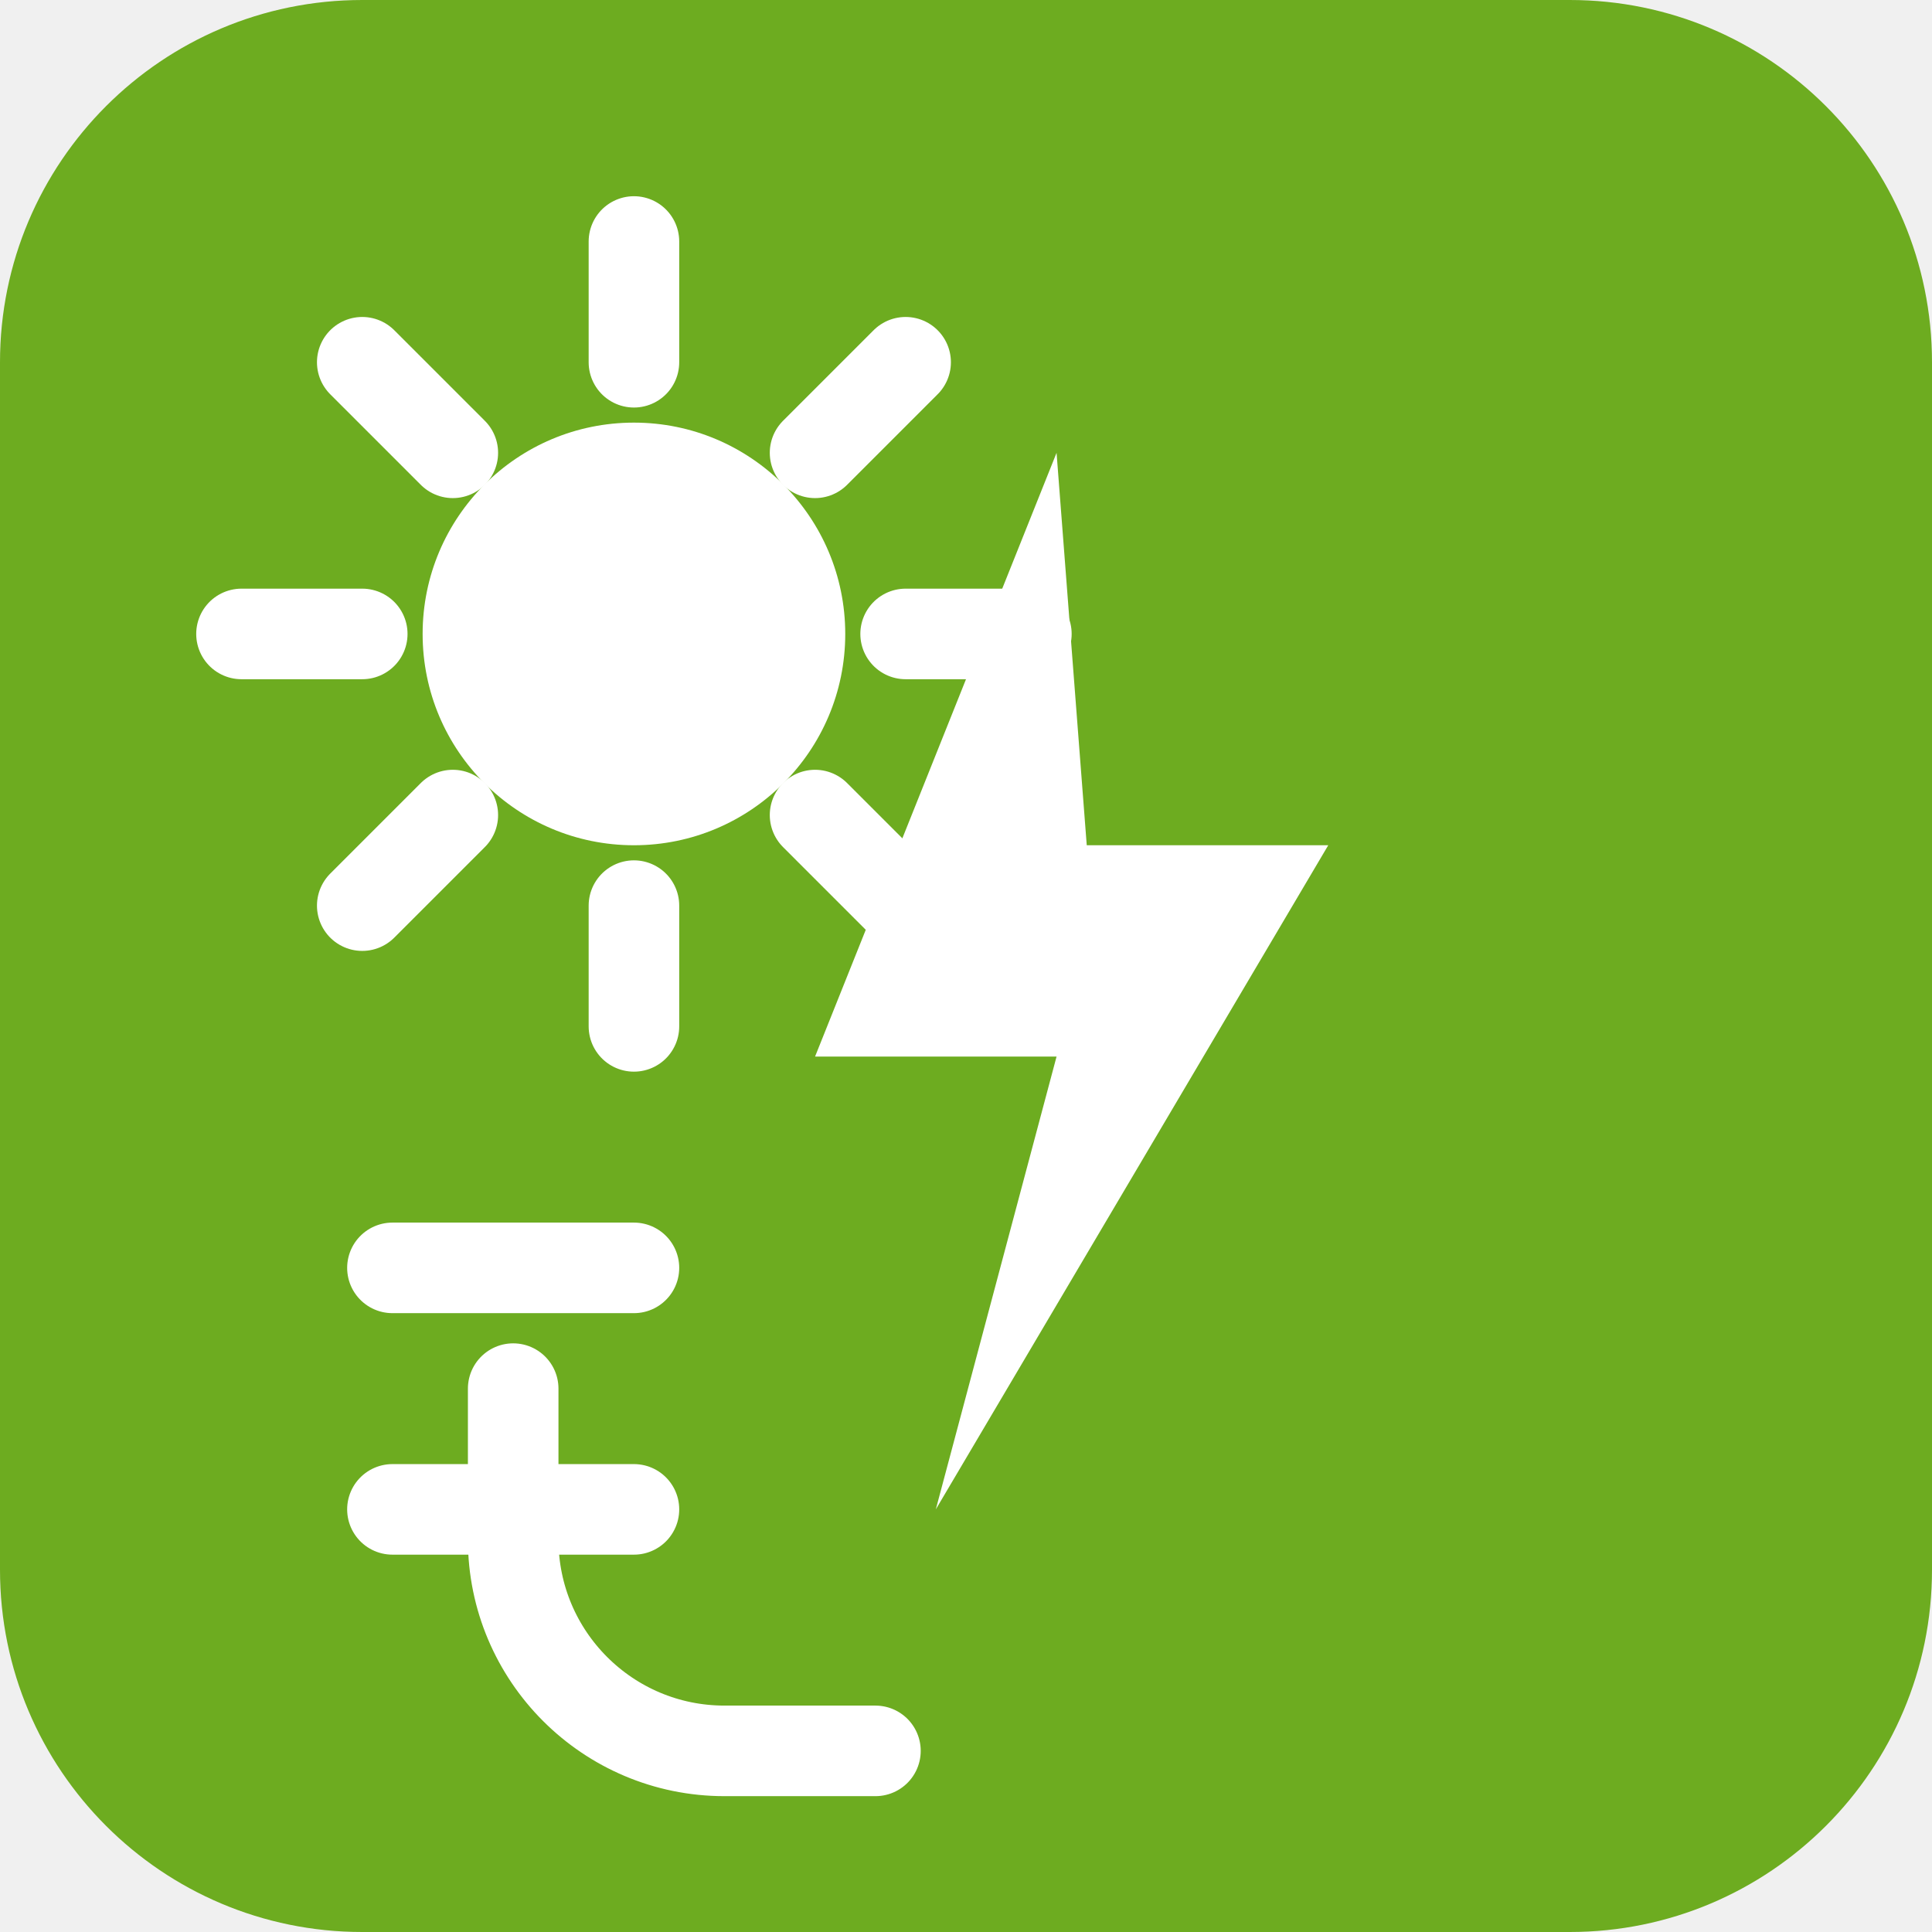
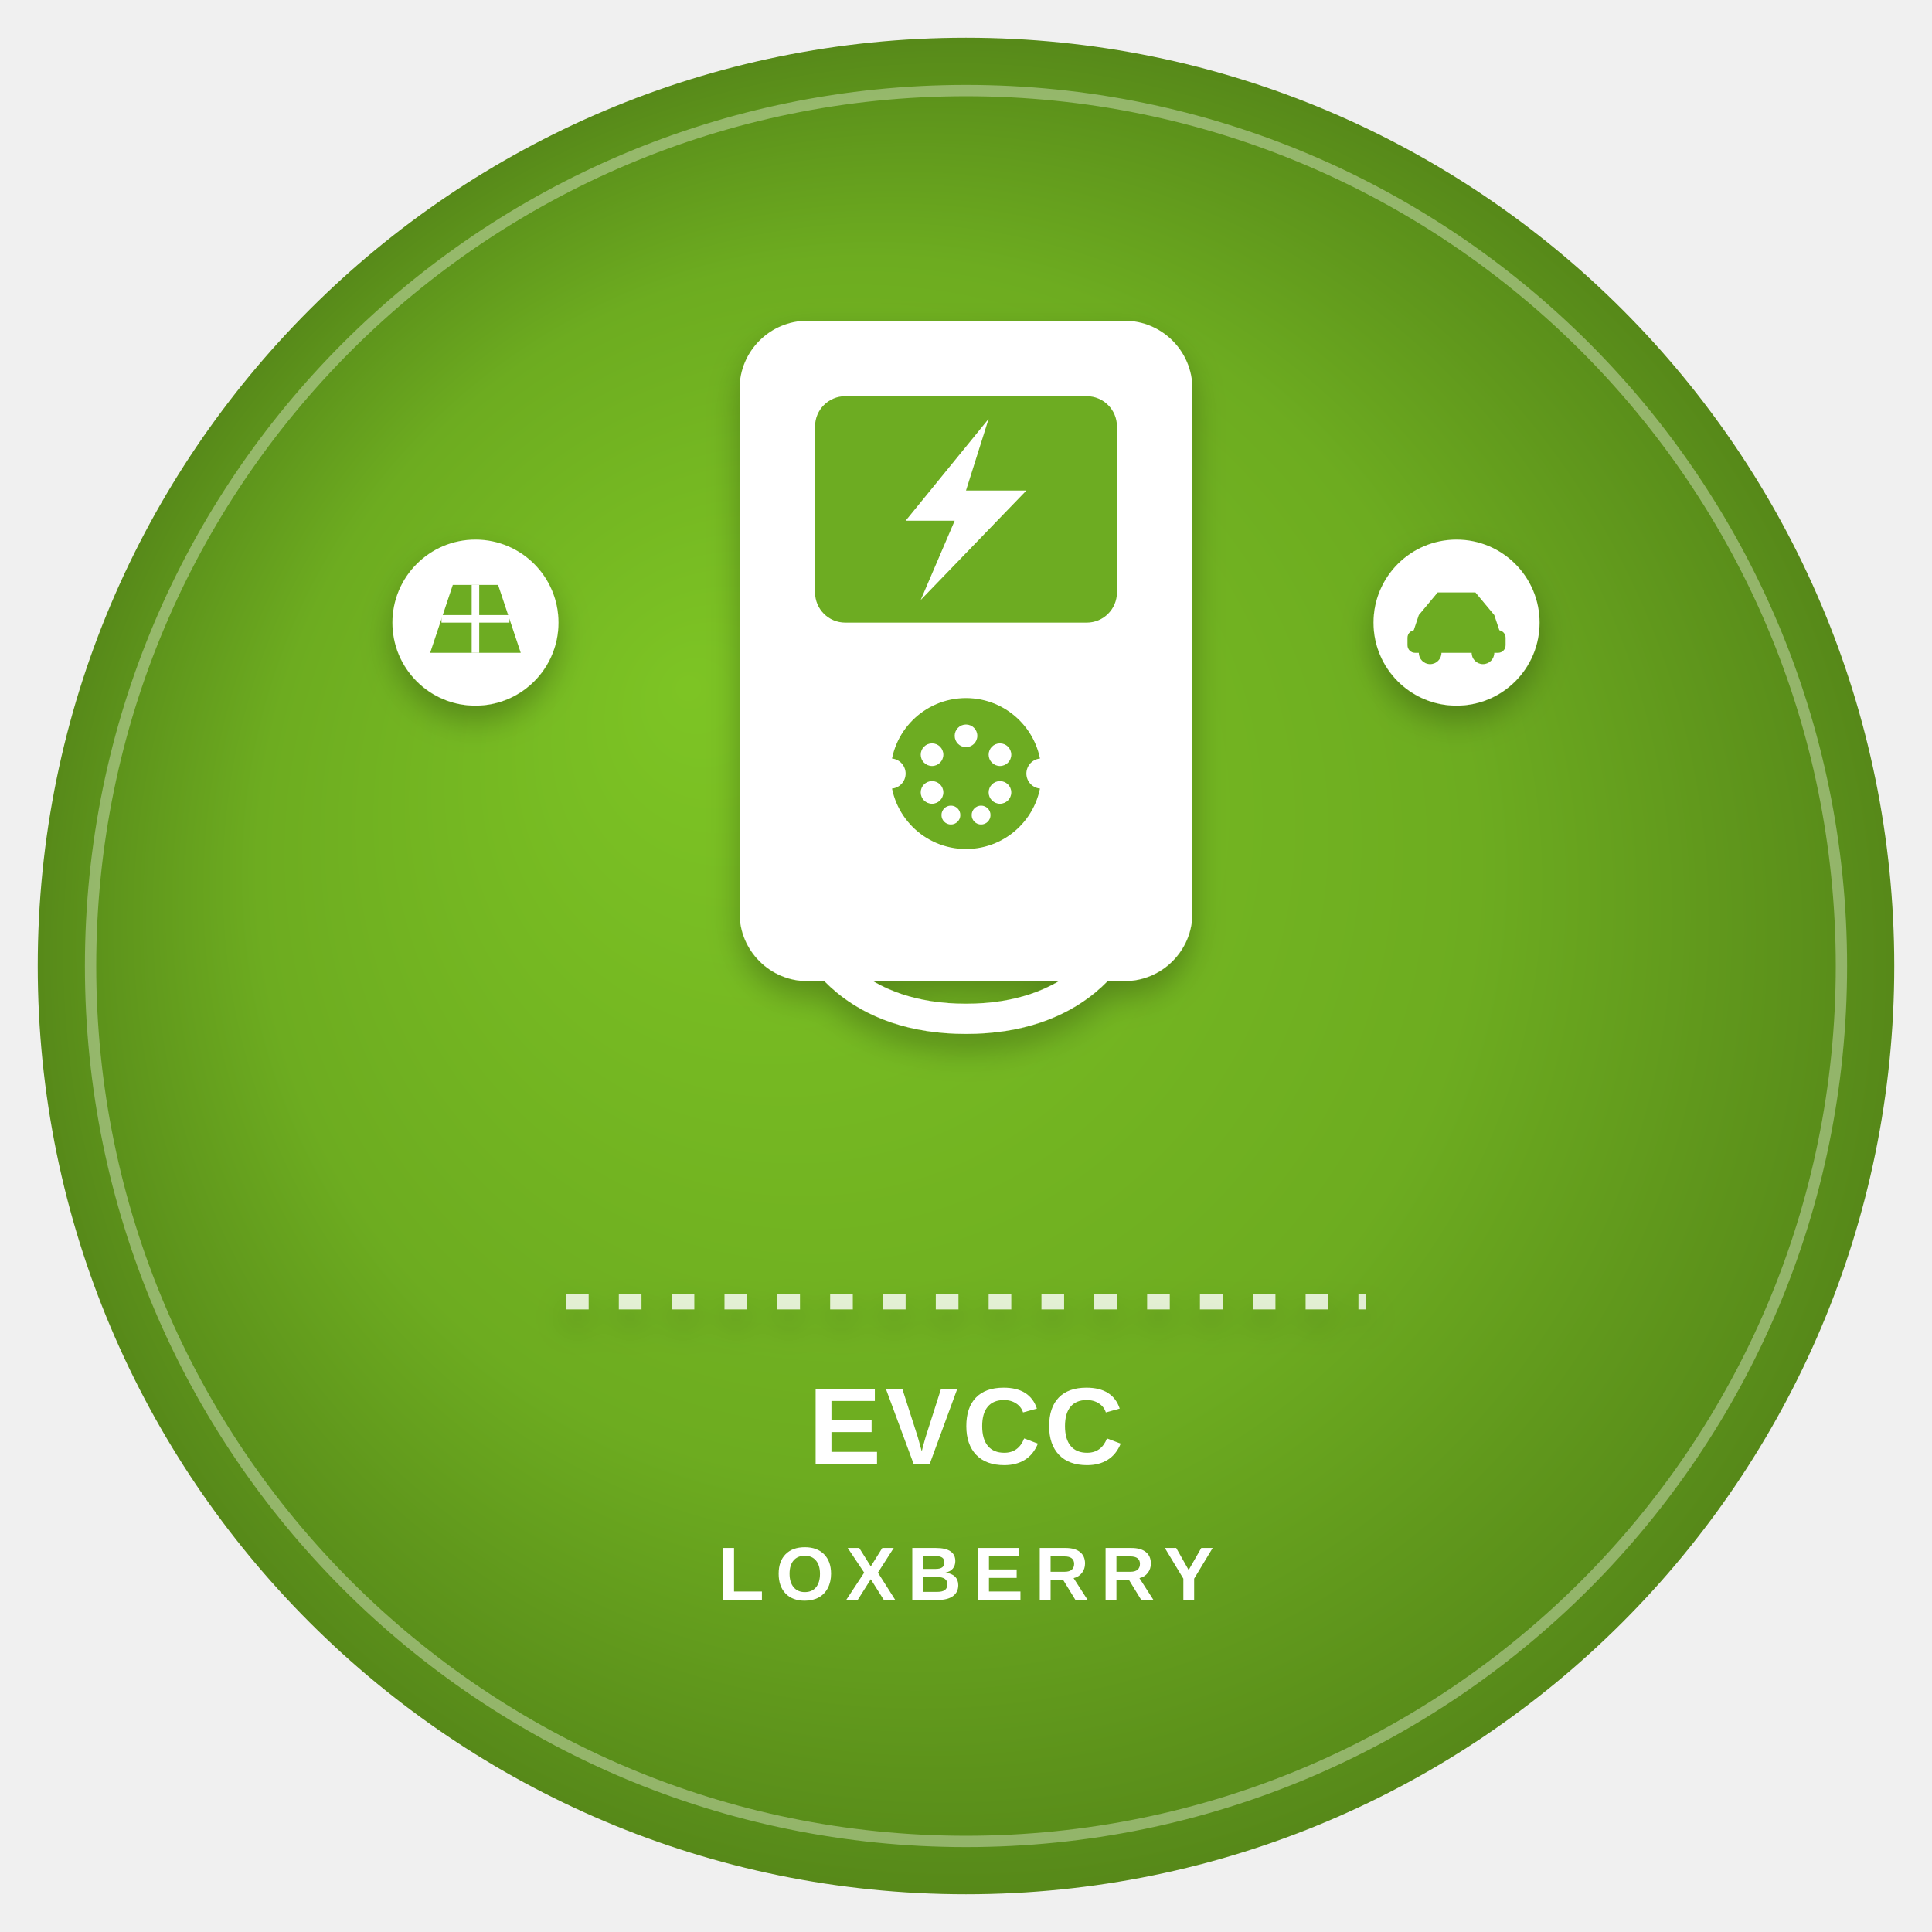
- <svg xmlns="http://www.w3.org/2000/svg" viewBox="0 0 128 128" width="128" height="128">
-   <rect width="128" height="128" rx="24" fill="#6dac20" />
-   <g fill="none" stroke="#ffffff" stroke-width="6" stroke-linecap="round">
-     <circle cx="42" cy="42" r="14" fill="#ffffff" stroke="none" />
-     <path d="M42 16v8M42 60v8M16 42h8M60 42h8M24 24l6 6M54 54l6 6M60 24l-6 6M30 54l-6 6" />
+ <svg xmlns="http://www.w3.org/2000/svg" width="512" height="512" viewBox="0 0 512 512" version="1.1">
+   <defs>
+     <radialGradient id="bg-grad" cx="50%" cy="50%" r="50%" fx="35%" fy="35%">
+       <stop offset="0%" stop-color="#7dc424" />
+       <stop offset="65%" stop-color="#6dac20" />
+       <stop offset="100%" stop-color="#568819" />
+     </radialGradient>
+     <filter id="shadow" x="-10%" y="-10%" width="120%" height="120%">
+       <feDropShadow dx="0" dy="4" stdDeviation="4" flood-color="#000000" flood-opacity="0.25" />
+     </filter>
+   </defs>
+   <circle cx="256" cy="256" r="246" fill="url(#bg-grad)" />
+   <circle cx="256" cy="256" r="232" fill="none" stroke="#ffffff" stroke-opacity="0.35" stroke-width="3" />
+   <g filter="url(#shadow)" fill="#ffffff">
+     <rect x="196" y="85" width="120" height="175" rx="18" fill="#ffffff" />
+     <rect x="216" y="105" width="80" height="60" rx="8" fill="#6dac20" />
+     <polygon points="262,111 240,138 253,138 244,159 272,130 256,130" fill="#ffffff" />
+     <circle cx="256" cy="205" r="20" fill="#6dac20" />
+     <circle cx="256" cy="195" r="3" fill="#ffffff" />
+     <circle cx="247" cy="200" r="3" fill="#ffffff" />
+     <circle cx="265" cy="200" r="3" fill="#ffffff" />
+     <circle cx="247" cy="210" r="3" fill="#ffffff" />
+     <circle cx="265" cy="210" r="3" fill="#ffffff" />
+     <circle cx="252" cy="216" r="2.5" fill="#ffffff" />
+     <circle cx="260" cy="216" r="2.5" fill="#ffffff" />
+     <path d="M 236 205 C 200 205 200 270 256 270 C 312 270 312 205 276 205" fill="none" stroke="#ffffff" stroke-width="8" stroke-linecap="round" />
+     <g transform="translate(126, 165)">
+       <circle cx="0" cy="0" r="22" fill="#ffffff" />
+       <polygon points="-12,8 -6,-10 6,-10 12,8" fill="#6dac20" />
+       <line x1="0" y1="-10" x2="0" y2="8" stroke="#ffffff" stroke-width="2" />
+       <line x1="-9" y1="-1" x2="9" y2="-1" stroke="#ffffff" stroke-width="2" />
+     </g>
+     <g transform="translate(386, 165)">
+       <circle cx="0" cy="0" r="22" fill="#ffffff" />
+       <path d="M -12 4 L -10 -2 L -5 -8 L 5 -8 L 10 -2 L 12 4 Z" fill="#6dac20" />
+       <rect x="-13" y="2" width="26" height="6" rx="2" fill="#6dac20" />
+       <circle cx="-7" cy="8" r="3" fill="#6dac20" />
+       <circle cx="7" cy="8" r="3" fill="#6dac20" />
+     </g>
+     <path d="M 150 345 L 362 345" stroke="#ffffff" stroke-width="4" stroke-dasharray="6 8" opacity="0.8" />
  </g>
-   <path d="M70 30 L54 70 h16 l-8 30 26-44 H72 z" fill="#ffffff" />
-   <g fill="none" stroke="#ffffff" stroke-width="6" stroke-linecap="round">
-     <path d="M34 92v10a14 14 0 0 0 14 14h10" />
-     <path d="M26 84h16M26 100h16" />
-   </g>
+   <text x="256" y="388" text-anchor="middle" fill="#ffffff" font-family="Arial, sans-serif" font-weight="900" font-size="29" letter-spacing="1">EVCC</text>
+   <text x="256" y="424" text-anchor="middle" fill="#ffffff" font-family="Arial, sans-serif" font-weight="bold" font-size="20" letter-spacing="3">LOXBERRY</text>
</svg>
